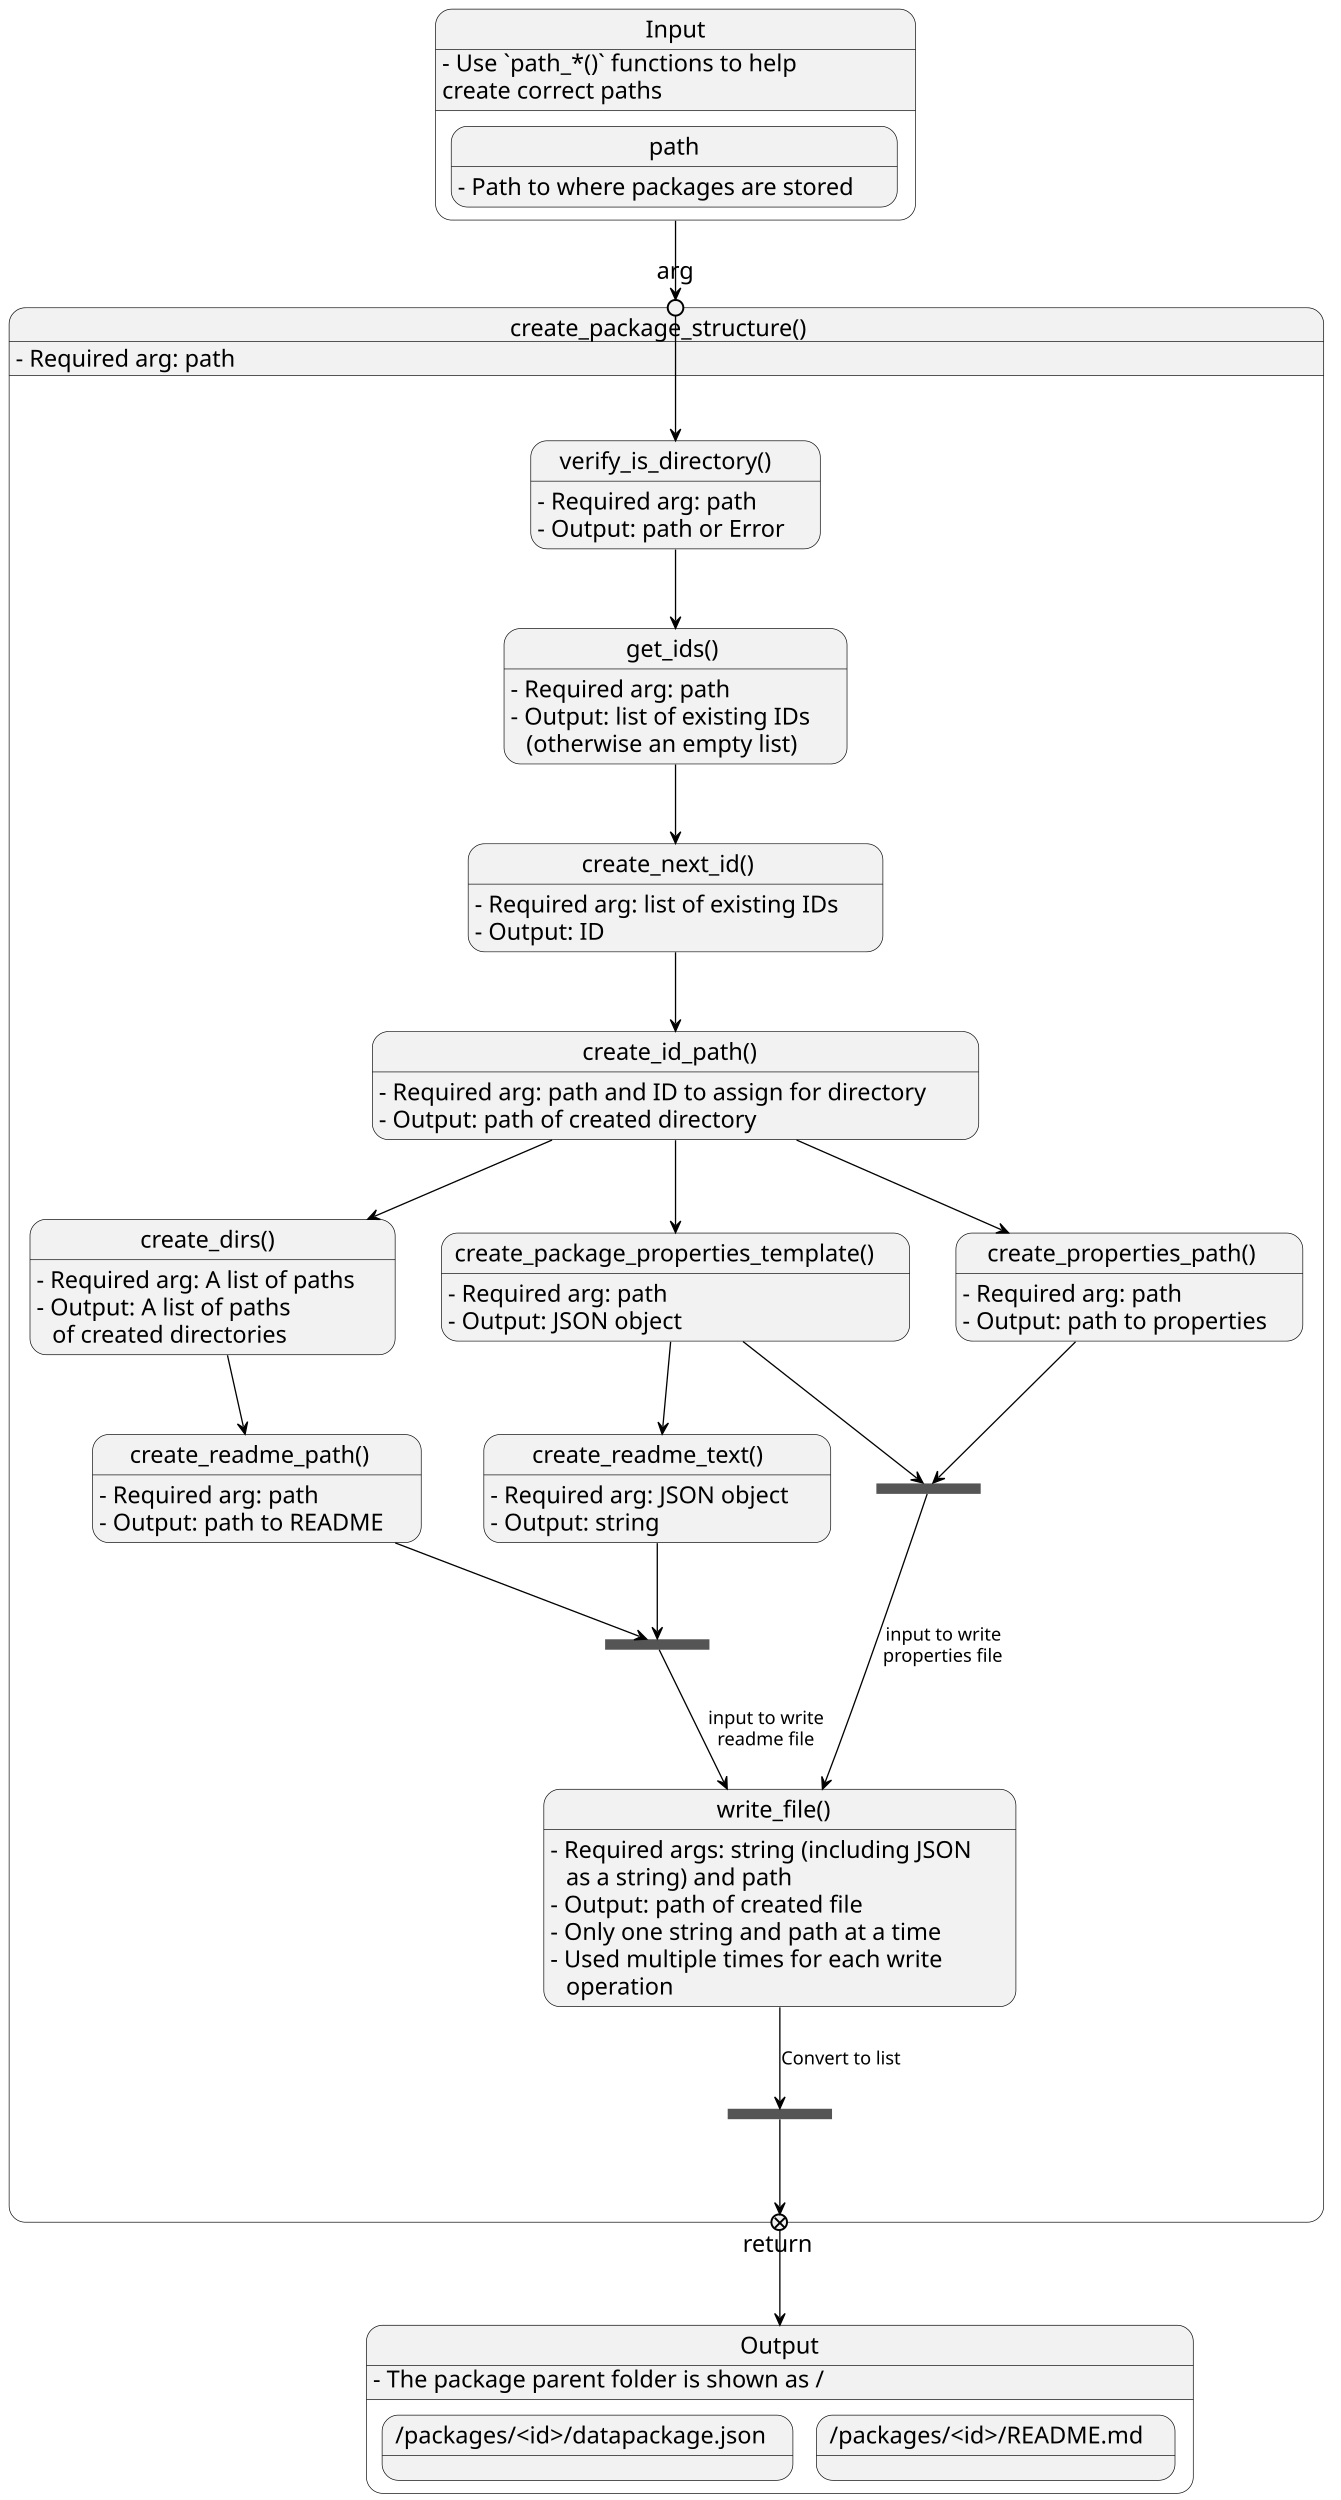
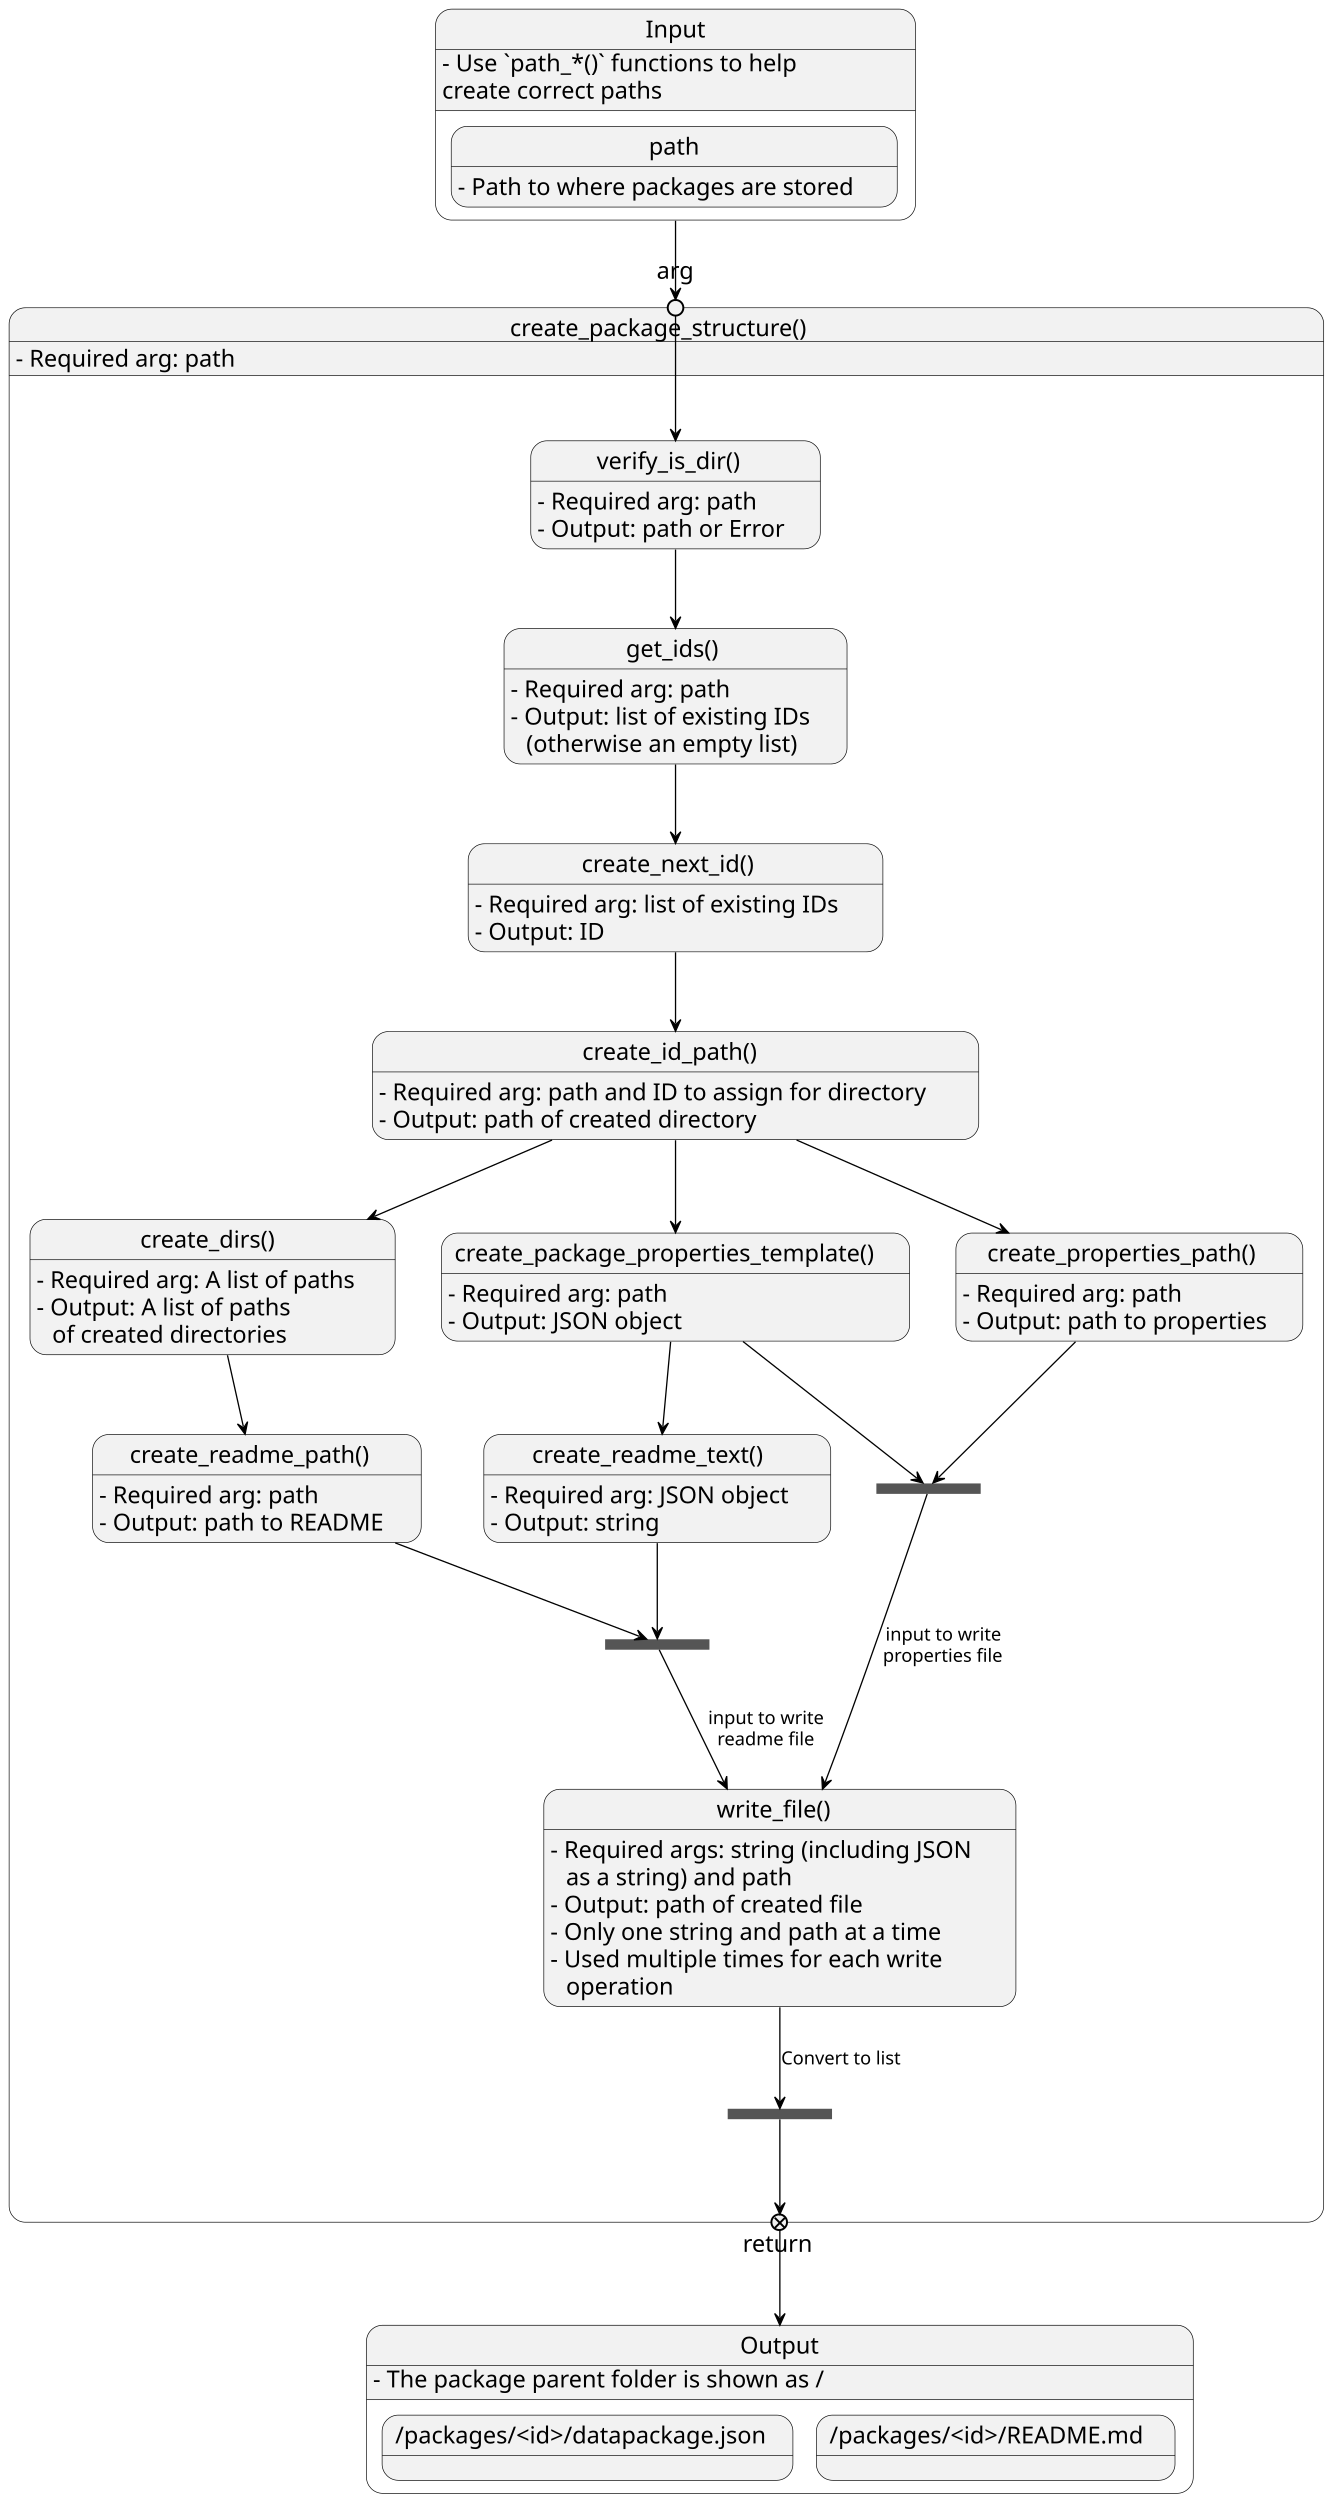
<svg xmlns="http://www.w3.org/2000/svg" contentStyleType="text/css" height="1917px" preserveAspectRatio="none" style="width:1028px;height:1917px;background:#FFFFFF;" version="1.1" viewBox="0 0 1028 1917" width="1028px" zoomAndPan="magnify">
  <defs />
  <g>
    <g id="cluster_cps">
      <path d="M19.5,236 L1002.5,236 A12.5,12.5 0 0 1 1015,248.5 L1015,287.906 L7,287.906 L7,248.5 A12.5,12.5 0 0 1 19.5,236 " fill="#F2F2F2" style="stroke:#F2F2F2;stroke-width:1.0;" />
      <rect fill="none" height="1468" rx="12.5" ry="12.5" style="stroke:#000000;stroke-width:0.5;" width="1008" x="7" y="236" />
      <line style="stroke:#000000;stroke-width:0.5;" x1="7" x2="1015" y1="287.906" y2="287.906" />
      <line style="stroke:#000000;stroke-width:0.5;" x1="7" x2="1015" y1="261.953" y2="261.953" />
      <text fill="#000000" font-family="Fira Code" font-size="18" lengthAdjust="spacing" textLength="240" x="391" y="257.708">create_package_structure()</text>
      <text fill="#000000" font-family="Fira Code" font-size="18" lengthAdjust="spacing" textLength="180" x="12" y="281.161">- Required arg: path</text>
    </g>
    <text fill="#000000" font-family="Fira Code" font-size="18" lengthAdjust="spacing" textLength="29" x="503.5" y="213.755">arg</text>
    <ellipse cx="518" cy="236" fill="#F2F2F2" rx="6" ry="6" style="stroke:#000000;stroke-width:1.5;" />
    <g id="cps.vid">
      <rect fill="#F2F2F2" height="82.859" rx="12.5" ry="12.5" style="stroke:#000000;stroke-width:0.5;" width="222" x="407" y="338" />
      <line style="stroke:#000000;stroke-width:0.5;" x1="407" x2="629" y1="368.953" y2="368.953" />
-       <text fill="#000000" font-family="Fira Code" font-size="18" lengthAdjust="spacing" textLength="178" x="429" y="359.708">verify_is_directory()</text>
+       <text fill="#000000" font-family="Fira Code" font-size="18" lengthAdjust="spacing" textLength="121" x="457.5" y="359.708">verify_is_dir()</text>
      <text fill="#000000" font-family="Fira Code" font-size="18" lengthAdjust="spacing" textLength="180" x="412" y="390.661">- Required arg: path</text>
      <text fill="#000000" font-family="Fira Code" font-size="18" lengthAdjust="spacing" textLength="202" x="412" y="411.614">- Output: path or Error</text>
    </g>
    <g id="cps.gi">
      <rect fill="#F2F2F2" height="103.812" rx="12.5" ry="12.5" style="stroke:#000000;stroke-width:0.5;" width="263" x="386.5" y="482" />
      <line style="stroke:#000000;stroke-width:0.5;" x1="386.5" x2="649.5" y1="512.953" y2="512.953" />
      <text fill="#000000" font-family="Fira Code" font-size="18" lengthAdjust="spacing" textLength="76" x="480" y="503.708">get_ids()</text>
      <text fill="#000000" font-family="Fira Code" font-size="18" lengthAdjust="spacing" textLength="180" x="391.5" y="534.661">- Required arg: path</text>
      <text fill="#000000" font-family="Fira Code" font-size="18" lengthAdjust="spacing" textLength="243" x="391.5" y="555.614">- Output: list of existing IDs</text>
      <text fill="#000000" font-family="Fira Code" font-size="18" lengthAdjust="spacing" textLength="223" x="403.5" y="576.567">(otherwise an empty list)</text>
    </g>
    <g id="cps.cni">
      <rect fill="#F2F2F2" height="82.859" rx="12.5" ry="12.5" style="stroke:#000000;stroke-width:0.5;" width="318" x="359" y="647" />
      <line style="stroke:#000000;stroke-width:0.5;" x1="359" x2="677" y1="677.953" y2="677.953" />
      <text fill="#000000" font-family="Fira Code" font-size="18" lengthAdjust="spacing" textLength="144" x="446" y="668.708">create_next_id()</text>
      <text fill="#000000" font-family="Fira Code" font-size="18" lengthAdjust="spacing" textLength="298" x="364" y="699.661">- Required arg: list of existing IDs</text>
      <text fill="#000000" font-family="Fira Code" font-size="18" lengthAdjust="spacing" textLength="106" x="364" y="720.614">- Output: ID</text>
    </g>
    <g id="cps.cpp">
      <rect fill="#F2F2F2" height="82.859" rx="12.5" ry="12.5" style="stroke:#000000;stroke-width:0.5;" width="465" x="285.5" y="791" />
      <line style="stroke:#000000;stroke-width:0.5;" x1="285.5" x2="750.5" y1="821.953" y2="821.953" />
      <text fill="#000000" font-family="Fira Code" font-size="18" lengthAdjust="spacing" textLength="143" x="446.5" y="812.708">create_id_path()</text>
      <text fill="#000000" font-family="Fira Code" font-size="18" lengthAdjust="spacing" textLength="445" x="290.5" y="843.661">- Required arg: path and ID to assign for directory</text>
      <text fill="#000000" font-family="Fira Code" font-size="18" lengthAdjust="spacing" textLength="308" x="290.5" y="864.614">- Output: path of created directory</text>
    </g>
    <g id="cps.cd">
      <rect fill="#F2F2F2" height="103.812" rx="12.5" ry="12.5" style="stroke:#000000;stroke-width:0.5;" width="280" x="23" y="935" />
      <line style="stroke:#000000;stroke-width:0.5;" x1="23" x2="303" y1="965.953" y2="965.953" />
      <text fill="#000000" font-family="Fira Code" font-size="18" lengthAdjust="spacing" textLength="111" x="107.5" y="956.708">create_dirs()</text>
      <text fill="#000000" font-family="Fira Code" font-size="18" lengthAdjust="spacing" textLength="260" x="28" y="987.661">- Required arg: A list of paths</text>
      <text fill="#000000" font-family="Fira Code" font-size="18" lengthAdjust="spacing" textLength="205" x="28" y="1008.614">- Output: A list of paths</text>
      <text fill="#000000" font-family="Fira Code" font-size="18" lengthAdjust="spacing" textLength="190" x="40" y="1029.567">of created directories</text>
    </g>
    <g id="cps.cppt">
      <rect fill="#F2F2F2" height="82.859" rx="12.5" ry="12.5" style="stroke:#000000;stroke-width:0.5;" width="359" x="338.5" y="945.5" />
      <line style="stroke:#000000;stroke-width:0.5;" x1="338.5" x2="697.5" y1="976.453" y2="976.453" />
      <text fill="#000000" font-family="Fira Code" font-size="18" lengthAdjust="spacing" textLength="339" x="348.5" y="967.208">create_package_properties_template()</text>
      <text fill="#000000" font-family="Fira Code" font-size="18" lengthAdjust="spacing" textLength="180" x="343.5" y="998.161">- Required arg: path</text>
      <text fill="#000000" font-family="Fira Code" font-size="18" lengthAdjust="spacing" textLength="191" x="343.5" y="1019.114">- Output: JSON object</text>
    </g>
    <g id="cps.crt">
      <rect fill="#F2F2F2" height="82.859" rx="12.5" ry="12.5" style="stroke:#000000;stroke-width:0.5;" width="266" x="371" y="1100" />
      <line style="stroke:#000000;stroke-width:0.5;" x1="371" x2="637" y1="1130.953" y2="1130.953" />
      <text fill="#000000" font-family="Fira Code" font-size="18" lengthAdjust="spacing" textLength="192" x="408" y="1121.708">create_readme_text()</text>
      <text fill="#000000" font-family="Fira Code" font-size="18" lengthAdjust="spacing" textLength="246" x="376" y="1152.661">- Required arg: JSON object</text>
      <text fill="#000000" font-family="Fira Code" font-size="18" lengthAdjust="spacing" textLength="136" x="376" y="1173.614">- Output: string</text>
    </g>
    <g id="cps.crp">
      <rect fill="#F2F2F2" height="82.859" rx="12.5" ry="12.5" style="stroke:#000000;stroke-width:0.5;" width="252" x="71" y="1100" />
      <line style="stroke:#000000;stroke-width:0.5;" x1="71" x2="323" y1="1130.953" y2="1130.953" />
      <text fill="#000000" font-family="Fira Code" font-size="18" lengthAdjust="spacing" textLength="195" x="99.5" y="1121.708">create_readme_path()</text>
      <text fill="#000000" font-family="Fira Code" font-size="18" lengthAdjust="spacing" textLength="180" x="76" y="1152.661">- Required arg: path</text>
      <text fill="#000000" font-family="Fira Code" font-size="18" lengthAdjust="spacing" textLength="232" x="76" y="1173.614">- Output: path to README</text>
    </g>
    <g id="cps.cprop">
      <rect fill="#F2F2F2" height="82.859" rx="12.5" ry="12.5" style="stroke:#000000;stroke-width:0.5;" width="266" x="733" y="945.5" />
      <line style="stroke:#000000;stroke-width:0.5;" x1="733" x2="999" y1="976.453" y2="976.453" />
      <text fill="#000000" font-family="Fira Code" font-size="18" lengthAdjust="spacing" textLength="218" x="757" y="967.208">create_properties_path()</text>
      <text fill="#000000" font-family="Fira Code" font-size="18" lengthAdjust="spacing" textLength="180" x="738" y="998.161">- Required arg: path</text>
      <text fill="#000000" font-family="Fira Code" font-size="18" lengthAdjust="spacing" textLength="246" x="738" y="1019.114">- Output: path to properties</text>
    </g>
    <g id="cps.wf">
      <rect fill="#F2F2F2" height="166.672" rx="12.5" ry="12.5" style="stroke:#000000;stroke-width:0.5;" width="362" x="417" y="1372" />
      <line style="stroke:#000000;stroke-width:0.5;" x1="417" x2="779" y1="1402.953" y2="1402.953" />
      <text fill="#000000" font-family="Fira Code" font-size="18" lengthAdjust="spacing" textLength="97" x="549.5" y="1393.708">write_file()</text>
      <text fill="#000000" font-family="Fira Code" font-size="18" lengthAdjust="spacing" textLength="342" x="422" y="1424.661">- Required args: string (including JSON</text>
      <text fill="#000000" font-family="Fira Code" font-size="18" lengthAdjust="spacing" textLength="180" x="434" y="1445.614">as a string) and path</text>
      <text fill="#000000" font-family="Fira Code" font-size="18" lengthAdjust="spacing" textLength="254" x="422" y="1466.567">- Output: path of created file</text>
      <text fill="#000000" font-family="Fira Code" font-size="18" lengthAdjust="spacing" textLength="317" x="422" y="1487.521">- Only one string and path at a time</text>
      <text fill="#000000" font-family="Fira Code" font-size="18" lengthAdjust="spacing" textLength="320" x="422" y="1508.474">- Used multiple times for each write</text>
      <text fill="#000000" font-family="Fira Code" font-size="18" lengthAdjust="spacing" textLength="85" x="434" y="1529.427">operation</text>
    </g>
    <rect fill="#555555" height="8" style="stroke:none;stroke-width:1.0;" width="80" x="464" y="1257" />
    <rect fill="#555555" height="8" style="stroke:none;stroke-width:1.0;" width="80" x="672" y="1137.5" />
    <rect fill="#555555" height="8" style="stroke:none;stroke-width:1.0;" width="80" x="558" y="1617" />
    <text fill="#000000" font-family="Fira Code" font-size="18" lengthAdjust="spacing" textLength="56" x="569.5" y="1726.708">return</text>
    <ellipse cx="597.5" cy="1704" fill="#F2F2F2" rx="6" ry="6" style="stroke:#000000;stroke-width:1.5;" />
    <line style="stroke:#000000;stroke-width:1.5;" x1="601.889" x2="594.111" y1="1708.389" y2="1700.611" />
    <line style="stroke:#000000;stroke-width:1.5;" x1="601.889" x2="594.111" y1="1700.611" y2="1708.389" />
    <path d="M346.5,7 L689.5,7 A12.5,12.5 0 0 1 702,19.5 L702,84.859 L334,84.859 L334,19.5 A12.5,12.5 0 0 1 346.5,7 " fill="#F2F2F2" style="stroke:#F2F2F2;stroke-width:1.0;" />
    <rect fill="none" height="161.766" rx="12.5" ry="12.5" style="stroke:#000000;stroke-width:0.5;" width="368" x="334" y="7" />
    <line style="stroke:#000000;stroke-width:0.5;" x1="334" x2="702" y1="84.859" y2="84.859" />
    <line style="stroke:#000000;stroke-width:0.5;" x1="334" x2="702" y1="37.953" y2="37.953" />
    <text fill="#000000" font-family="Fira Code" font-size="18" lengthAdjust="spacing" textLength="46" x="495" y="28.708">Input</text>
    <text fill="#000000" font-family="Fira Code" font-size="18" lengthAdjust="spacing" textLength="294" x="339" y="54.661">- Use `path_*()` functions to help</text>
    <text fill="#000000" font-family="Fira Code" font-size="18" lengthAdjust="spacing" textLength="178" x="339" y="75.614">create correct paths</text>
    <g id="input.path">
      <rect fill="#F2F2F2" height="61.906" rx="12.5" ry="12.5" style="stroke:#000000;stroke-width:0.5;" width="342" x="346" y="96.859" />
      <line style="stroke:#000000;stroke-width:0.5;" x1="346" x2="688" y1="127.812" y2="127.812" />
      <text fill="#000000" font-family="Fira Code" font-size="18" lengthAdjust="spacing" textLength="39" x="497.5" y="118.567">path</text>
      <text fill="#000000" font-family="Fira Code" font-size="18" lengthAdjust="spacing" textLength="322" x="351" y="149.52">- Path to where packages are stored</text>
    </g>
    <path d="M293.5,1783 L902.5,1783 A12.5,12.5 0 0 1 915,1795.5 L915,1839.906 L281,1839.906 L281,1795.5 A12.5,12.5 0 0 1 293.5,1783 " fill="#F2F2F2" style="stroke:#F2F2F2;stroke-width:1.0;" />
    <rect fill="none" height="128.906" rx="12.5" ry="12.5" style="stroke:#000000;stroke-width:0.5;" width="634" x="281" y="1783" />
    <line style="stroke:#000000;stroke-width:0.5;" x1="281" x2="915" y1="1839.906" y2="1839.906" />
    <line style="stroke:#000000;stroke-width:0.5;" x1="281" x2="915" y1="1813.953" y2="1813.953" />
    <text fill="#000000" font-family="Fira Code" font-size="18" lengthAdjust="spacing" textLength="61" x="567.5" y="1804.708">Output</text>
    <text fill="#000000" font-family="Fira Code" font-size="18" lengthAdjust="spacing" textLength="365" x="286" y="1830.661">- The package parent folder is shown as /</text>
    <g id="output.properties_file">
      <rect fill="#F2F2F2" height="50" rx="12.5" ry="12.5" style="stroke:#000000;stroke-width:0.5;" width="315" x="293" y="1851.906" />
      <line style="stroke:#000000;stroke-width:0.5;" x1="293" x2="608" y1="1882.859" y2="1882.859" />
      <text fill="#000000" font-family="Fira Code" font-size="18" lengthAdjust="spacing" textLength="295" x="303" y="1873.614">/packages/&lt;id&gt;/datapackage.json</text>
    </g>
    <g id="output.readme">
      <rect fill="#F2F2F2" height="50" rx="12.5" ry="12.5" style="stroke:#000000;stroke-width:0.5;" width="275" x="626" y="1851.906" />
      <line style="stroke:#000000;stroke-width:0.5;" x1="626" x2="901" y1="1882.859" y2="1882.859" />
      <text fill="#000000" font-family="Fira Code" font-size="18" lengthAdjust="spacing" textLength="255" x="636" y="1873.614">/packages/&lt;id&gt;/README.md</text>
    </g>
    <g id="link_input_arg">
      <path d="M518,169.26 C518,194.97 518,213.47 518,223.82 " fill="none" id="input-to-arg" style="stroke:#000000;stroke-width:1.0;" />
      <polygon fill="#000000" points="518,229.82,522,220.82,518,224.82,514,220.82,518,229.82" style="stroke:#000000;stroke-width:1.0;" />
    </g>
    <g id="link_arg_vid">
      <path d="M518,242.04 C518,257.2 518,297.5 518,331.99 " fill="none" id="arg-to-vid" style="stroke:#000000;stroke-width:1.0;" />
      <polygon fill="#000000" points="518,337.99,522,328.99,518,332.99,514,328.99,518,337.99" style="stroke:#000000;stroke-width:1.0;" />
    </g>
    <g id="link_vid_gi">
      <path d="M518,421.37 C518,439.98 518,456.21 518,475.92 " fill="none" id="vid-to-gi" style="stroke:#000000;stroke-width:1.0;" />
      <polygon fill="#000000" points="518,481.92,522,472.92,518,476.92,514,472.92,518,481.92" style="stroke:#000000;stroke-width:1.0;" />
    </g>
    <g id="link_gi_cni">
      <path d="M518,586.2 C518,605.93 518,622.18 518,640.79 " fill="none" id="gi-to-cni" style="stroke:#000000;stroke-width:1.0;" />
      <polygon fill="#000000" points="518,646.79,522,637.79,518,641.79,514,637.79,518,646.79" style="stroke:#000000;stroke-width:1.0;" />
    </g>
    <g id="link_cni_cpp">
      <path d="M518,730.19 C518,749.2 518,765.79 518,784.8 " fill="none" id="cni-to-cpp" style="stroke:#000000;stroke-width:1.0;" />
      <polygon fill="#000000" points="518,790.8,522,781.8,518,785.8,514,781.8,518,790.8" style="stroke:#000000;stroke-width:1.0;" />
    </g>
    <g id="link_cpp_cd">
      <path d="M423.33,874.17 C379.89,892.83 333.433,912.792 287.383,932.572 " fill="none" id="cpp-to-cd" style="stroke:#000000;stroke-width:1.0;" />
      <polygon fill="#000000" points="281.87,934.94,291.718,935.063,286.464,932.967,288.561,927.713,281.87,934.94" style="stroke:#000000;stroke-width:1.0;" />
    </g>
    <g id="link_cpp_cppt">
      <path d="M518,874.37 C518,896.34 518,917.34 518,939.28 " fill="none" id="cpp-to-cppt" style="stroke:#000000;stroke-width:1.0;" />
      <polygon fill="#000000" points="518,945.28,522,936.28,518,940.28,514,936.28,518,945.28" style="stroke:#000000;stroke-width:1.0;" />
    </g>
    <g id="link_cppt_crt">
      <path d="M514.25,1028.87 C512.23,1050.84 510.297,1071.865 508.287,1093.805 " fill="none" id="cppt-to-crt" style="stroke:#000000;stroke-width:1.0;" />
      <polygon fill="#000000" points="507.74,1099.78,512.544,1091.182,508.196,1094.801,504.578,1090.453,507.74,1099.78" style="stroke:#000000;stroke-width:1.0;" />
    </g>
    <g id="link_cd_crp">
      <path d="M174.42,1039.2 C178.81,1058.93 182.464,1075.324 186.614,1093.934 " fill="none" id="cd-to-crp" style="stroke:#000000;stroke-width:1.0;" />
      <polygon fill="#000000" points="187.92,1099.79,189.865,1090.135,186.832,1094.91,182.057,1091.876,187.92,1099.79" style="stroke:#000000;stroke-width:1.0;" />
    </g>
    <g id="link_cpp_cprop">
      <path d="M610.8,874.17 C661.14,896.23 717.664,921.002 767.964,943.042 " fill="none" id="cpp-to-cprop" style="stroke:#000000;stroke-width:1.0;" />
      <polygon fill="#000000" points="773.46,945.45,766.822,938.174,768.88,943.443,763.611,945.502,773.46,945.45" style="stroke:#000000;stroke-width:1.0;" />
    </g>
    <g id="link_cppt_prop_input">
      <path d="M569.73,1028.67 C619.57,1067.84 685.243,1119.462 703.063,1133.472 " fill="none" id="cppt-to-prop_input" style="stroke:#000000;stroke-width:1.0;" />
      <polygon fill="#000000" points="707.78,1137.18,703.177,1128.473,703.849,1134.09,698.233,1134.762,707.78,1137.18" style="stroke:#000000;stroke-width:1.0;" />
    </g>
    <g id="link_crt_readme_input">
      <path d="M504,1183.27 C504,1211.64 504,1240.2 504,1250.77 " fill="none" id="crt-to-readme_input" style="stroke:#000000;stroke-width:1.0;" />
      <polygon fill="#000000" points="504,1256.77,508,1247.77,504,1251.77,500,1247.77,504,1256.77" style="stroke:#000000;stroke-width:1.0;" />
    </g>
    <g id="link_cprop_prop_input">
      <path d="M824.73,1028.87 C785.17,1068.04 733.714,1118.999 719.604,1132.969 " fill="none" id="cprop-to-prop_input" style="stroke:#000000;stroke-width:1.0;" />
      <polygon fill="#000000" points="715.34,1137.19,724.55,1133.7,718.893,1133.672,718.921,1128.015,715.34,1137.19" style="stroke:#000000;stroke-width:1.0;" />
    </g>
    <g id="link_crp_readme_input">
      <path d="M303.08,1183.1 C377.61,1211.62 463.066,1244.335 490.316,1254.765 " fill="none" id="crp-to-readme_input" style="stroke:#000000;stroke-width:1.0;" />
      <polygon fill="#000000" points="495.92,1256.91,488.945,1249.957,491.25,1255.123,486.085,1257.428,495.92,1256.91" style="stroke:#000000;stroke-width:1.0;" />
    </g>
    <g id="link_prop_input_wf">
      <path d="M710.97,1145.56 C704.75,1164.04 671.48,1262.5 642,1342 C638.39,1351.73 636.685,1356.311 632.805,1366.39 " fill="none" id="prop_input-to-wf" style="stroke:#000000;stroke-width:1.0;" />
      <polygon fill="#000000" points="630.65,1371.99,637.616,1365.028,632.446,1367.324,630.15,1362.154,630.65,1371.99" style="stroke:#000000;stroke-width:1.0;" />
      <text fill="#000000" font-family="sans-serif" font-size="14" lengthAdjust="spacing" textLength="90" x="679" y="1257.995">input to write</text>
      <text fill="#000000" font-family="sans-serif" font-size="14" lengthAdjust="spacing" textLength="94" x="677" y="1274.292">properties file</text>
    </g>
    <g id="link_readme_input_wf">
      <path d="M505.48,1265.02 C511.58,1277.53 532.957,1321.299 554.987,1366.409 " fill="none" id="readme_input-to-wf" style="stroke:#000000;stroke-width:1.0;" />
      <polygon fill="#000000" points="557.62,1371.8,557.265,1361.957,555.426,1367.307,550.076,1365.468,557.62,1371.8" style="stroke:#000000;stroke-width:1.0;" />
      <text fill="#000000" font-family="sans-serif" font-size="14" lengthAdjust="spacing" textLength="90" x="543" y="1321.995">input to write</text>
      <text fill="#000000" font-family="sans-serif" font-size="14" lengthAdjust="spacing" textLength="76" x="550" y="1338.292">readme file</text>
    </g>
    <g id="link_wf_as_list">
      <path d="M598,1539.21 C598,1573.11 598,1600.79 598,1610.93 " fill="none" id="wf-to-as_list" style="stroke:#000000;stroke-width:1.0;" />
      <polygon fill="#000000" points="598,1616.93,602,1607.93,598,1611.93,594,1607.93,598,1616.93" style="stroke:#000000;stroke-width:1.0;" />
      <text fill="#000000" font-family="sans-serif" font-size="14" lengthAdjust="spacing" textLength="95" x="599" y="1582.995">Convert to list</text>
    </g>
    <g id="link_as_list_return">
      <path d="M598,1625.08 C598,1637.33 598,1676.73 598,1691.97 " fill="none" id="as_list-to-return" style="stroke:#000000;stroke-width:1.0;" />
      <polygon fill="#000000" points="598,1697.97,602,1688.97,598,1692.97,594,1688.97,598,1697.97" style="stroke:#000000;stroke-width:1.0;" />
    </g>
    <g id="link_return_output">
      <path d="M598,1710.04 C598,1722 598,1747.35 598,1776.98 " fill="none" id="return-to-output" style="stroke:#000000;stroke-width:1.0;" />
      <polygon fill="#000000" points="598,1782.98,602,1773.98,598,1777.98,594,1773.98,598,1782.98" style="stroke:#000000;stroke-width:1.0;" />
    </g>
  </g>
</svg>
